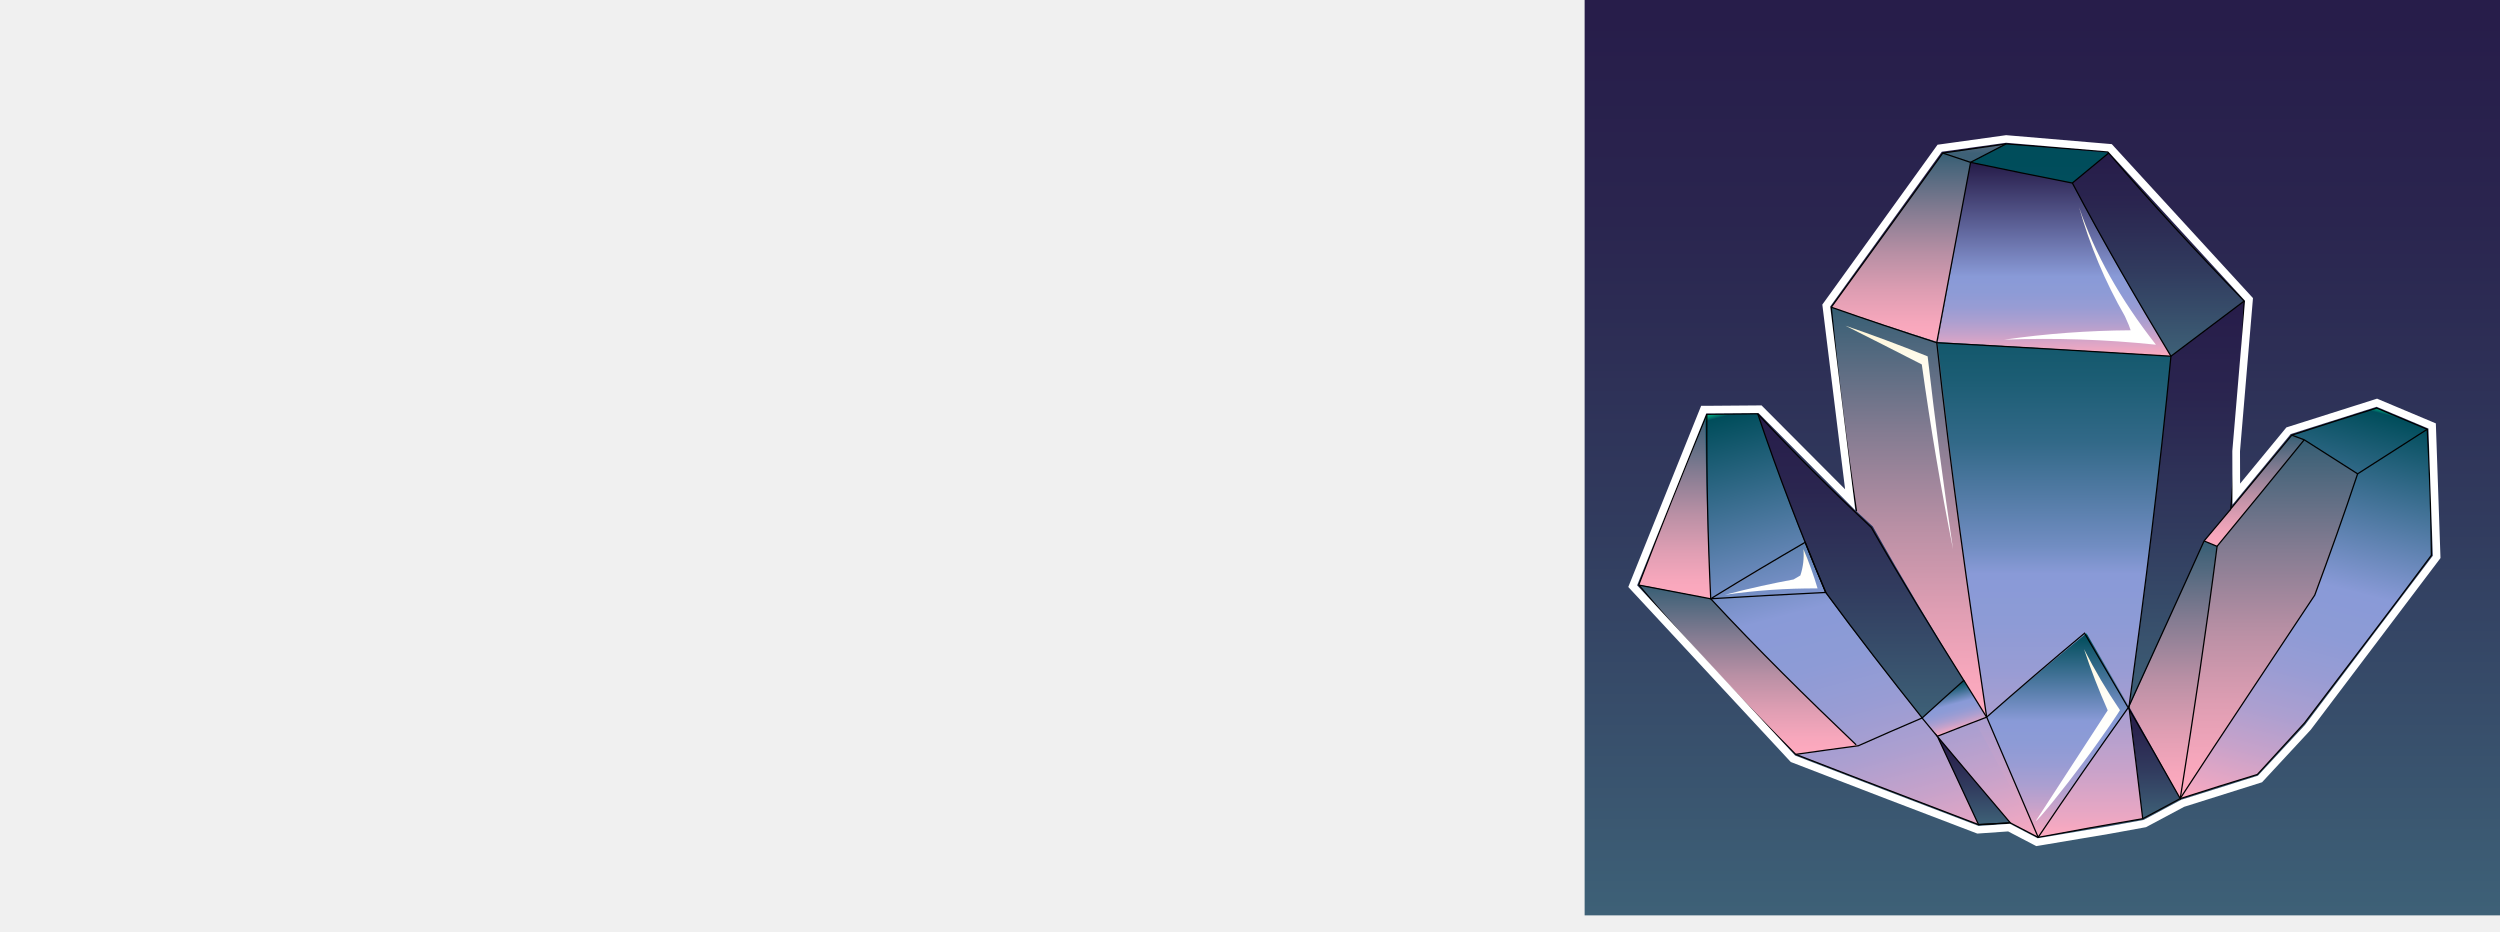
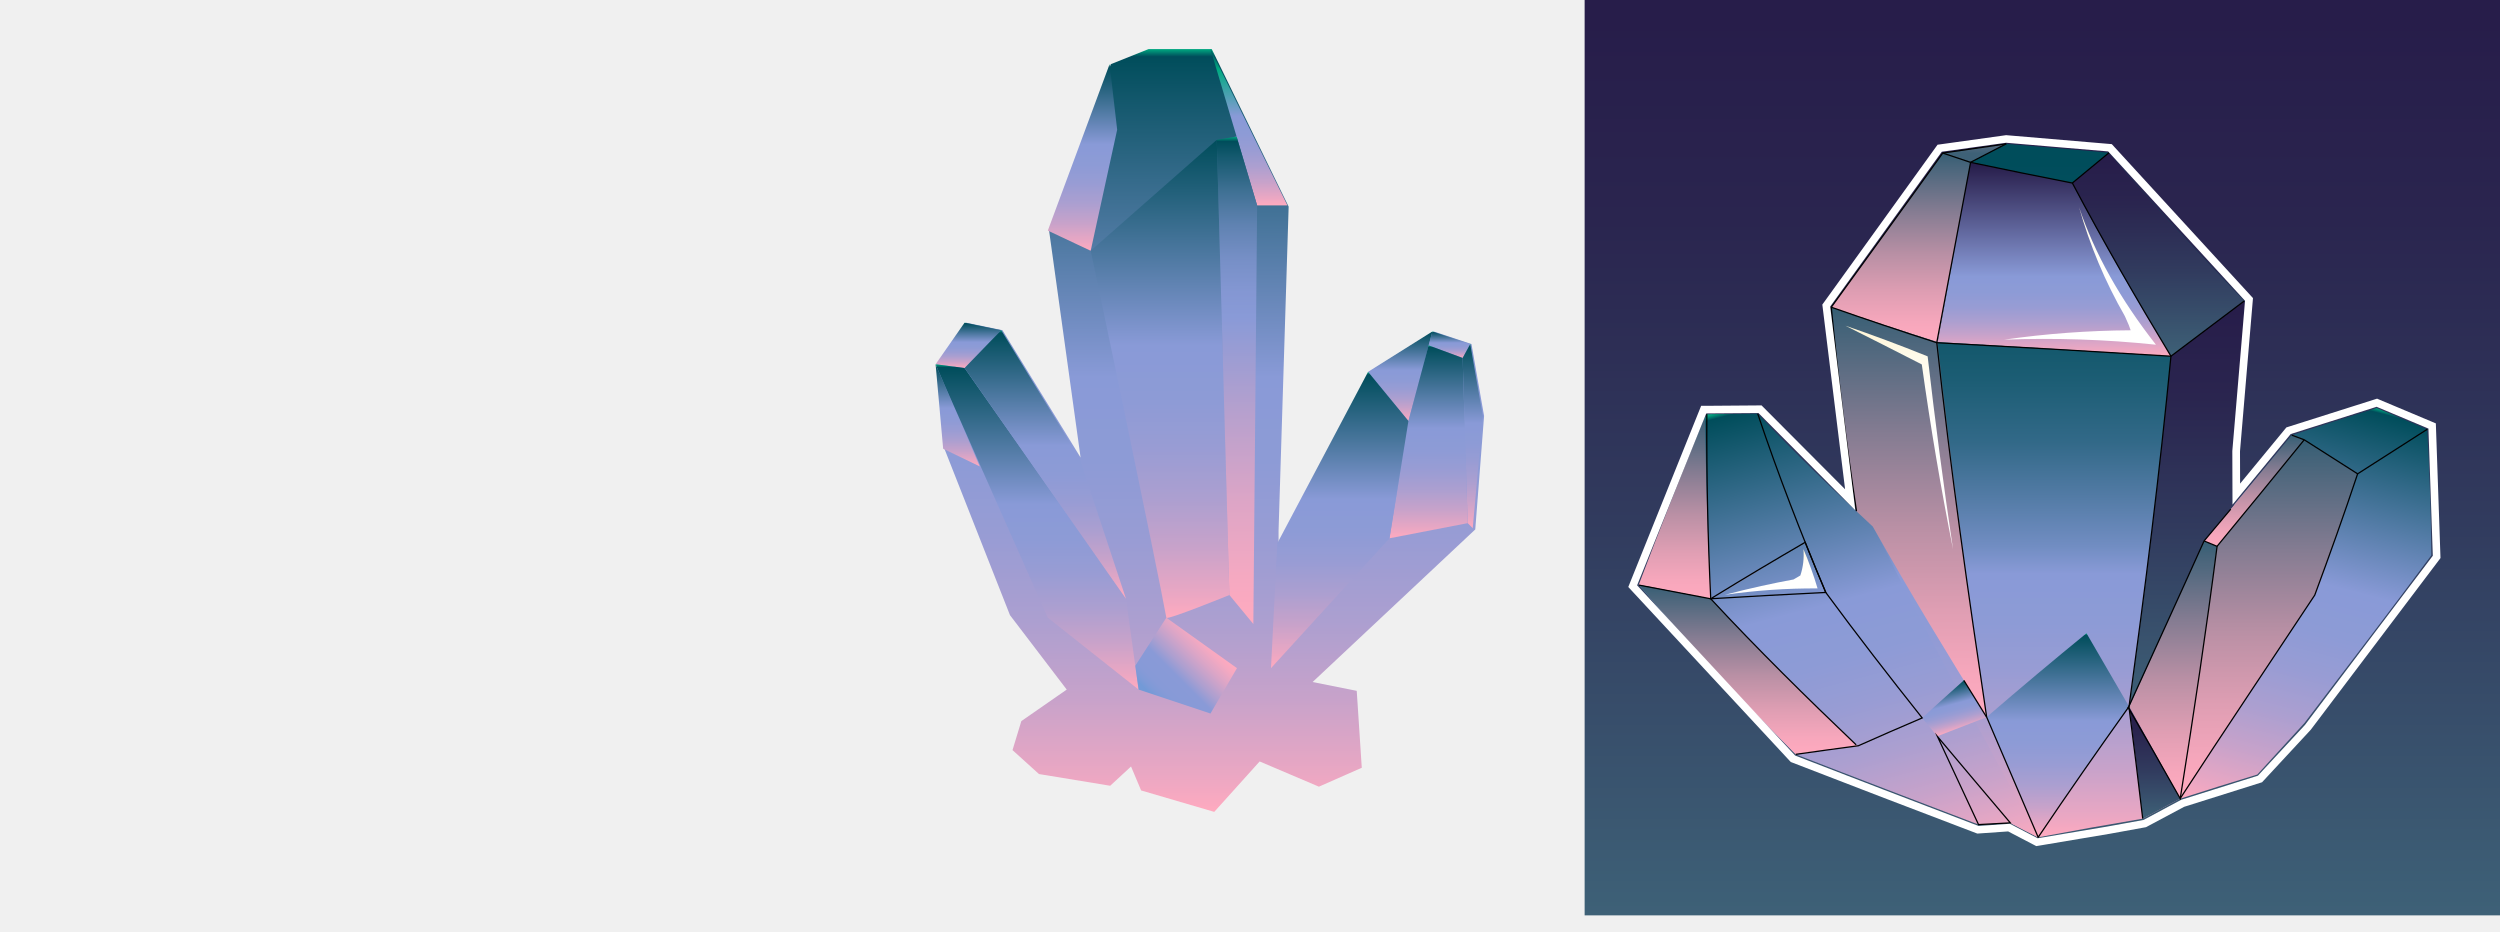
<svg xmlns="http://www.w3.org/2000/svg" xmlns:xlink="http://www.w3.org/1999/xlink" viewBox="0 0 1982.7 738.89">
  <defs>
    <style>
      .cls-1 {
        fill: url("#linear-gradient");
      }
      .cls-2 {
        fill: url("#linear-gradient-2");
      }
      .cls-3 {
        fill: url("#linear-gradient-3");
      }
      .cls-4 {
        fill: url("#linear-gradient-4");
      }
      .cls-5 {
        fill: url("#linear-gradient-5");
      }
      .cls-6 {
        fill: url("#linear-gradient-6");
      }
      .cls-7 {
        fill: url("#linear-gradient-7");
      }
      .cls-8 {
        fill: url("#linear-gradient-8");
      }
      .cls-9 {
        fill: url("#linear-gradient-9");
      }
      .cls-10 {
        fill: url("#linear-gradient-10");
      }
      .cls-11 {
        fill: url("#linear-gradient-11");
      }
      .cls-12 {
        fill: url("#linear-gradient-12");
      }
      .cls-13 {
        fill: url("#linear-gradient-13");
      }
      .cls-14 {
        fill: url("#linear-gradient-14");
      }
      .cls-15 {
        fill: url("#linear-gradient-15");
      }
      .cls-16 {
        fill: url("#linear-gradient-16");
      }
      .cls-17 {
        fill: url("#linear-gradient-17");
      }
      .cls-18 {
        fill: url("#linear-gradient-18");
      }
      .cls-19 {
        fill: url("#linear-gradient-19");
      }
      .cls-20 {
        fill: url("#linear-gradient-20");
      }
      .cls-21 {
        fill: url("#linear-gradient-21");
      }
      .cls-22 {
        fill: url("#linear-gradient-22");
      }
      .cls-23 {
        fill: url("#linear-gradient-23");
      }
      .cls-24 {
        fill: url("#linear-gradient-24");
      }
      .cls-25 {
        fill: url("#linear-gradient-25");
      }
      .cls-26 {
        fill: url("#linear-gradient-26");
      }
      .cls-27 {
        fill: url("#linear-gradient-27");
      }
      .cls-28 {
        fill: url("#linear-gradient-28");
      }
      .cls-29 {
        fill: url("#linear-gradient-29");
      }
      .cls-30 {
        fill: url("#linear-gradient-30");
      }
      .cls-31 {
        fill: url("#linear-gradient-31");
      }
      .cls-32 {
        fill: url("#linear-gradient-32");
      }
      .cls-33 {
        fill: url("#linear-gradient-33");
      }
      .cls-34 {
        fill: url("#linear-gradient-34");
      }
      .cls-35 {
        fill: url("#linear-gradient-35");
      }
      .cls-36 {
        fill: url("#linear-gradient-36");
      }
      .cls-37 {
        fill: url("#linear-gradient-37");
      }
      .cls-38 {
        fill: url("#linear-gradient-38");
      }
      .cls-39 {
        fill: url("#linear-gradient-39");
      }
      .cls-40 {
        fill: url("#linear-gradient-40");
      }
      .cls-41 {
        fill: url("#linear-gradient-41");
      }
      .cls-42 {
        fill: url("#linear-gradient-42");
      }
      .cls-43 {
        fill: url("#linear-gradient-43");
      }
      .cls-44 {
        fill: none;
        stroke: #000;
        stroke-miterlimit: 10;
      }
      .cls-45 {
        fill: url("#linear-gradient-44");
      }
      .cls-46 {
        fill: url("#linear-gradient-45");
      }
      .cls-47 {
        fill: url("#linear-gradient-46");
      }
      .cls-48 {
        fill: url("#linear-gradient-47");
      }
      .cls-49 {
        fill: #fff;
      }
    </style>
    <linearGradient id="linear-gradient" x1="309" y1="659" x2="309" y2="54" gradientUnits="userSpaceOnUse">
      <stop offset="0" stop-color="#ffaabf" />
      <stop offset="0.05" stop-color="#eaa7c3" />
      <stop offset="0.15" stop-color="#c7a2ca" />
      <stop offset="0.25" stop-color="#ac9fd0" />
      <stop offset="0.36" stop-color="#989cd4" />
      <stop offset="0.46" stop-color="#8d9bd6" />
      <stop offset="0.57" stop-color="#899ad7" />
      <stop offset="0.99" stop-color="#004d5b" />
      <stop offset="1" stop-color="#00aa81" />
    </linearGradient>
    <linearGradient id="linear-gradient-2" x1="915" y1="198.89" x2="915" y2="102.89" gradientUnits="userSpaceOnUse">
      <stop offset="0" stop-color="#ffaabf" />
      <stop offset="0.27" stop-color="#d9a5c7" />
      <stop offset="0.8" stop-color="#899ad7" />
      <stop offset="0.83" stop-color="#899ad7" />
      <stop offset="1" stop-color="#899ad7" />
      <stop offset="1" stop-color="#768fc6" />
      <stop offset="1" stop-color="#577ea9" />
      <stop offset="1" stop-color="#3b6e91" />
      <stop offset="1" stop-color="#25627d" />
      <stop offset="1" stop-color="#14596e" />
      <stop offset="1" stop-color="#095263" />
      <stop offset="1" stop-color="#024e5d" />
      <stop offset="1" stop-color="#004d5b" />
    </linearGradient>
    <linearGradient id="linear-gradient-3" x1="959.5" y1="471.89" x2="959.5" y2="529.89" xlink:href="#linear-gradient" />
    <linearGradient id="linear-gradient-4" x1="855" y1="577.89" x2="855" y2="546.89" xlink:href="#linear-gradient" />
    <linearGradient id="linear-gradient-5" x1="828" y1="595.89" x2="828" y2="571.89" xlink:href="#linear-gradient" />
    <linearGradient id="linear-gradient-6" x1="807" y1="594.89" x2="807" y2="571.89" gradientUnits="userSpaceOnUse">
      <stop offset="0" stop-color="#ffaabf" />
      <stop offset="0.11" stop-color="#f6a9c1" />
      <stop offset="0.3" stop-color="#dca5c6" />
      <stop offset="0.55" stop-color="#b3a0ce" />
      <stop offset="0.76" stop-color="#899ad7" />
      <stop offset="0.99" stop-color="#004d5b" />
      <stop offset="1" stop-color="#00aa81" />
    </linearGradient>
    <linearGradient id="linear-gradient-7" x1="925.5" y1="110.89" x2="925.5" y2="38.89" xlink:href="#linear-gradient" />
    <linearGradient id="linear-gradient-8" x1="858.5" y1="198.89" x2="858.5" y2="50.89" xlink:href="#linear-gradient" />
    <linearGradient id="linear-gradient-9" x1="268.91" y1="505.17" x2="268.91" y2="126" gradientUnits="userSpaceOnUse">
      <stop offset="0" stop-color="#ffaabf" />
      <stop offset="0.05" stop-color="#eaa7c3" />
      <stop offset="0.15" stop-color="#c7a2ca" />
      <stop offset="0.25" stop-color="#ac9fd0" />
      <stop offset="0.36" stop-color="#989cd4" />
      <stop offset="0.46" stop-color="#8d9bd6" />
      <stop offset="0.57" stop-color="#899ad7" />
      <stop offset="1" stop-color="#004d5b" />
      <stop offset="1" stop-color="#00aa81" />
      <stop offset="1" stop-color="#0fa88b" />
    </linearGradient>
    <linearGradient id="linear-gradient-10" x1="990.5" y1="162.89" x2="990.5" y2="38.89" gradientUnits="userSpaceOnUse">
      <stop offset="0" stop-color="#ffaabf" />
      <stop offset="0.05" stop-color="#eaa7c3" />
      <stop offset="0.15" stop-color="#c7a2ca" />
      <stop offset="0.25" stop-color="#ac9fd0" />
      <stop offset="0.36" stop-color="#989cd4" />
      <stop offset="0.46" stop-color="#8d9bd6" />
      <stop offset="0.57" stop-color="#899ad7" />
      <stop offset="0.87" stop-color="#00aa81" />
      <stop offset="0.99" stop-color="#004d5b" />
    </linearGradient>
    <linearGradient id="linear-gradient-11" x1="981" y1="494.89" x2="981" y2="108.32" gradientUnits="userSpaceOnUse">
      <stop offset="0" stop-color="#ffaabf" />
      <stop offset="0.09" stop-color="#f6a9c1" />
      <stop offset="0.25" stop-color="#dda5c6" />
      <stop offset="0.44" stop-color="#b5a0ce" />
      <stop offset="0.63" stop-color="#899ad7" />
      <stop offset="0.68" stop-color="#8497d3" />
      <stop offset="0.75" stop-color="#768fc6" />
      <stop offset="0.82" stop-color="#5f82b1" />
      <stop offset="0.89" stop-color="#3e7093" />
      <stop offset="0.96" stop-color="#14596e" />
      <stop offset="0.99" stop-color="#004d5b" />
      <stop offset="1" stop-color="#00aa81" />
      <stop offset="1" stop-color="#14aa86" />
      <stop offset="1" stop-color="#13aa86" />
      <stop offset="1" stop-color="#4a81a0" />
      <stop offset="1" stop-color="#517ba4" />
      <stop offset="1" stop-color="#6687b7" />
      <stop offset="1" stop-color="#7a91c9" />
      <stop offset="1" stop-color="#8598d4" />
      <stop offset="1" stop-color="#899ad7" />
    </linearGradient>
    <linearGradient id="linear-gradient-12" x1="759.5" y1="369.89" x2="759.5" y2="288.89" gradientUnits="userSpaceOnUse">
      <stop offset="0" stop-color="#ffaabf" />
      <stop offset="0.05" stop-color="#eaa7c3" />
      <stop offset="0.15" stop-color="#c7a2ca" />
      <stop offset="0.25" stop-color="#ac9fd0" />
      <stop offset="0.36" stop-color="#989cd4" />
      <stop offset="0.46" stop-color="#8d9bd6" />
      <stop offset="0.57" stop-color="#899ad7" />
      <stop offset="0.99" stop-color="#004d5b" />
      <stop offset="1" stop-color="#00aa81" />
      <stop offset="1" stop-color="#0fa88b" />
    </linearGradient>
    <linearGradient id="linear-gradient-13" x1="768" y1="291.89" x2="768" y2="255.89" xlink:href="#linear-gradient-12" />
    <linearGradient id="linear-gradient-14" x1="822.5" y1="546.89" x2="822.5" y2="288.89" xlink:href="#linear-gradient-12" />
    <linearGradient id="linear-gradient-15" x1="829" y1="474.89" x2="829" y2="261.89" xlink:href="#linear-gradient-12" />
    <linearGradient id="linear-gradient-16" x1="1110.5" y1="333.89" x2="1110.5" y2="262.89" xlink:href="#linear-gradient-12" />
    <linearGradient id="linear-gradient-17" x1="1149.5" y1="283.89" x2="1149.5" y2="262.89" xlink:href="#linear-gradient-12" />
    <linearGradient id="linear-gradient-18" x1="1168" y1="418.89" x2="1168" y2="272.89" xlink:href="#linear-gradient-12" />
    <linearGradient id="linear-gradient-19" x1="1133" y1="426.89" x2="1133" y2="273.89" xlink:href="#linear-gradient-12" />
    <linearGradient id="linear-gradient-20" x1="1062.5" y1="529.89" x2="1062.5" y2="294.89" xlink:href="#linear-gradient-12" />
    <linearGradient id="linear-gradient-21" x1="960.75" y1="509.64" x2="913.25" y2="557.14" gradientUnits="userSpaceOnUse">
      <stop offset="0" stop-color="#ffaabf" />
      <stop offset="0.09" stop-color="#f5a9c1" />
      <stop offset="0.24" stop-color="#d9a5c7" />
      <stop offset="0.44" stop-color="#ab9fd0" />
      <stop offset="0.57" stop-color="#899ad7" />
      <stop offset="0.79" stop-color="#879ad7" />
      <stop offset="0.87" stop-color="#809ad7" />
      <stop offset="0.93" stop-color="#759ad7" />
      <stop offset="0.93" stop-color="#739ad7" />
    </linearGradient>
    <linearGradient id="linear-gradient-22" x1="1619.72" y1="725.96" x2="1619.72" gradientUnits="userSpaceOnUse">
      <stop offset="0" stop-color="#3e6177" />
      <stop offset="0.02" stop-color="#3d5f76" />
      <stop offset="0.43" stop-color="#313b5e" />
      <stop offset="0.76" stop-color="#2a254f" />
      <stop offset="0.98" stop-color="#271d4a" />
    </linearGradient>
    <linearGradient id="linear-gradient-23" x1="965.09" y1="679.19" x2="965.09" y2="129.21" gradientUnits="userSpaceOnUse">
      <stop offset="0" stop-color="#ffaabf" />
      <stop offset="0.03" stop-color="#eaa7c3" />
      <stop offset="0.1" stop-color="#c7a2ca" />
      <stop offset="0.17" stop-color="#ac9fd0" />
      <stop offset="0.24" stop-color="#989cd4" />
      <stop offset="0.31" stop-color="#8d9bd6" />
      <stop offset="0.38" stop-color="#899ad7" />
      <stop offset="0.42" stop-color="#718dc2" />
      <stop offset="0.5" stop-color="#4f79a2" />
      <stop offset="0.57" stop-color="#326988" />
      <stop offset="0.66" stop-color="#1c5d74" />
      <stop offset="0.75" stop-color="#0c5466" />
      <stop offset="0.85" stop-color="#034f5e" />
      <stop offset="0.99" stop-color="#004d5b" />
    </linearGradient>
    <linearGradient id="linear-gradient-24" x1="796.97" y1="675.95" x2="796.97" y2="284.2" gradientTransform="matrix(1.09, -0.29, 0.26, 0.97, -202.02, 290.31)" xlink:href="#linear-gradient-12" />
    <linearGradient id="linear-gradient-25" x1="1186.53" y1="662.06" x2="1186.53" y2="323.13" gradientTransform="translate(137.29 -279.07) rotate(14.52)" xlink:href="#linear-gradient-12" />
    <linearGradient id="linear-gradient-26" x1="901.76" y1="594.68" x2="892.12" y2="558.49" xlink:href="#linear-gradient-12" />
    <linearGradient id="linear-gradient-27" x1="677.39" y1="490.12" x2="677.39" y2="344.83" gradientUnits="userSpaceOnUse">
      <stop offset="0" stop-color="#ffaabf" />
      <stop offset="0.1" stop-color="#f7a7bc" />
      <stop offset="0.26" stop-color="#df9eb3" />
      <stop offset="0.46" stop-color="#ba90a5" />
      <stop offset="0.69" stop-color="#857c92" />
      <stop offset="0.95" stop-color="#436379" />
      <stop offset="1" stop-color="#355e74" />
    </linearGradient>
    <linearGradient id="linear-gradient-28" x1="862.94" y1="583.87" x2="862.94" y2="258.76" xlink:href="#linear-gradient-27" />
    <linearGradient id="linear-gradient-29" x1="735.42" y1="613.38" x2="735.42" y2="478.79" xlink:href="#linear-gradient-27" />
    <linearGradient id="linear-gradient-30" x1="914.92" y1="143.86" x2="914.92" y2="129.21" gradientUnits="userSpaceOnUse">
      <stop offset="0.11" stop-color="#3e6177" />
      <stop offset="0.5" stop-color="#3e6177" />
      <stop offset="0.53" stop-color="#406278" />
      <stop offset="0.77" stop-color="#4d667c" />
      <stop offset="1" stop-color="#51687e" />
      <stop offset="1" stop-color="#375f75" />
      <stop offset="1" stop-color="#355e74" />
    </linearGradient>
    <linearGradient id="linear-gradient-31" x1="856.58" y1="286.4" x2="856.58" y2="136.5" xlink:href="#linear-gradient-27" />
    <linearGradient id="linear-gradient-32" x1="1072.47" y1="648.46" x2="1072.47" y2="444.13" xlink:href="#linear-gradient-27" />
    <linearGradient id="linear-gradient-33" x1="1136.68" y1="448.41" x2="1136.68" y2="360.22" xlink:href="#linear-gradient-27" />
    <linearGradient id="linear-gradient-34" x1="1148.21" y1="648.46" x2="1148.21" y2="363.93" xlink:href="#linear-gradient-27" />
    <linearGradient id="linear-gradient-35" x1="1083.24" y1="575.71" x2="1083.24" y2="253.78" xlink:href="#linear-gradient-22" />
    <linearGradient id="linear-gradient-36" x1="824.75" y1="584.5" x2="824.75" y2="343.2" xlink:href="#linear-gradient-22" />
    <linearGradient id="linear-gradient-37" x1="914.37" y1="669.08" x2="914.37" y2="599.01" xlink:href="#linear-gradient-22" />
    <linearGradient id="linear-gradient-38" x1="1057.86" y1="664.38" x2="1057.86" y2="575.71" xlink:href="#linear-gradient-22" />
    <linearGradient id="linear-gradient-39" x1="1060.58" y1="297.86" x2="1060.58" y2="136.18" gradientUnits="userSpaceOnUse">
      <stop offset="0" stop-color="#3e6177" />
      <stop offset="0.02" stop-color="#3d5f76" />
      <stop offset="0.42" stop-color="#313b5e" />
      <stop offset="0.75" stop-color="#2a254f" />
      <stop offset="0.96" stop-color="#271d4a" />
    </linearGradient>
    <linearGradient id="linear-gradient-40" x1="978.21" y1="297.61" x2="978.21" y2="143.86" gradientUnits="userSpaceOnUse">
      <stop offset="0" stop-color="#ffaabf" />
      <stop offset="0.04" stop-color="#eaa7c3" />
      <stop offset="0.11" stop-color="#c7a2ca" />
      <stop offset="0.18" stop-color="#ac9fd0" />
      <stop offset="0.25" stop-color="#989cd4" />
      <stop offset="0.33" stop-color="#8d9bd6" />
      <stop offset="0.41" stop-color="#899ad7" />
      <stop offset="0.99" stop-color="#271d4a" />
    </linearGradient>
    <linearGradient id="linear-gradient-41" x1="981.1" y1="679.19" x2="981.1" y2="517.33" xlink:href="#linear-gradient-12" />
    <linearGradient id="linear-gradient-42" x1="743.46" y1="490.12" x2="743.46" y2="445.15" xlink:href="#linear-gradient-27" />
    <linearGradient id="linear-gradient-43" x1="1022.48" y1="124.7" x2="1022.48" y2="124.7" xlink:href="#linear-gradient-30" />
    <linearGradient id="linear-gradient-44" x1="855.26" y1="450.85" x2="855.26" y2="273.43" gradientUnits="userSpaceOnUse">
      <stop offset="0" stop-color="#fff" />
      <stop offset="0.53" stop-color="#fffffd" />
      <stop offset="0.72" stop-color="#fffdf6" />
      <stop offset="0.86" stop-color="#fffbeb" />
      <stop offset="0.97" stop-color="#fff7da" />
      <stop offset="1" stop-color="#fff6d4" />
    </linearGradient>
    <linearGradient id="linear-gradient-45" x1="753.68" y1="486.87" x2="753.68" y2="450.55" xlink:href="#linear-gradient-44" />
    <linearGradient id="linear-gradient-46" x1="998.64" y1="288.49" x2="998.64" y2="179.38" xlink:href="#linear-gradient-44" />
    <linearGradient id="linear-gradient-47" x1="996.9" y1="666.33" x2="996.9" y2="529.92" xlink:href="#linear-gradient-44" />
  </defs>
+   <g id="Layer_4" data-name="Layer 4">
+     <path class="cls-1" d="M98,371c0-4-6-67-6-67l23-33,29,6,62,101L181,198,230,66l30-12h50l61,125-8,257v10l72-136,51-32,30,10,10,57-7,90L390,556l35,7,4,61-34,15-47-20-36,40-58-17-8-19-16.52,15.28L173,629l-21-19,7-23,36-25-45-59Z" transform="translate(651 -15.11)" />
+     <polygon class="cls-8" points="880 50.89 886 102.89 865 198.89 831 182.89 880 50.89" />
+     <path class="cls-9" d="M314,126l10,361s-49.61,20.2-50,18c-5.81-33.15-63.88-310.27-60-291Z" transform="translate(651 -15.11)" />
+     <polygon class="cls-10" points="960 38.89 997 162.89 1021 162.89 960 38.89" />
+     <polygon class="cls-11" points="965 110.89 980.72 108.32 997 162.89 994 494.89 975 471.89 965 110.89" />
+     <polygon class="cls-12" points="742 288.89 777 369.89 748 355.89 742 288.89" />
+     <polygon class="cls-13" points="765 255.89 794 261.89 765 291.89 742 288.89 765 255.89" />
+     <polygon class="cls-14" points="765 291.89 742 288.89 748.59 304.14 831 489.89 903 546.89 893 474.89 765 291.89" />
+     <polygon class="cls-15" points="794 261.89 856 362.89 893 474.89 765 291.89 794 261.89" />
+     <polygon class="cls-16" points="1085 294.89 1117 333.89 1133.06 273.89 1136 262.89 1085 294.89" />
+     <polygon class="cls-17" points="1166 272.89 1136 262.89 1133 273.89 1160 283.89 1166 272.89" />
+     <polygon class="cls-18" points="1176 329.89 1166 272.89 1160 283.89 1164 414.89 1168 418.89 1176 329.89" />
+     <polygon class="cls-19" points="1133 273.89 1117 333.89 1102 426.89 1164 414.89 1160 283.89 1133 273.89" />
+     <polygon class="cls-20" points="1085 294.89 1013 430.89 1008 529.89 1102 426.89 1117 333.89 1085 294.89" />
+     <polygon class="cls-21" points="925 489.89 900.37 527.98 903 546.89 960 565.89 981 529.89 925 489.89" />
+   </g>
  <g id="Layer_2" data-name="Layer 2">
    <rect class="cls-22" x="1256.74" width="725.96" height="725.96" />
    <path class="cls-23" d="M823.41,434.29C814.6,376.57,807,318.12,801.35,258.76,831.8,216.7,861.5,176,889.76,136.5q25.2-3.73,50.32-7.29,40.61,3.54,81.65,7c34,40.31,70.12,79.36,107.1,117.6C1118.78,383,1099.92,514.64,1078,648.46q-14.87,7.88-29.69,15.92-41.49,7-83,14.81-43.86-22.7-88.54-45.72-13.62-24.21-27.19-48.74C840.25,535.08,831.35,485,823.41,434.29Z" transform="translate(651 -15.11)" />
    <path class="cls-24" d="M835,433.15c-31.78-29.07-62.7-58.94-91.94-89.94q-20.26.2-40.38.45c-18.29,44.55-36.34,89.74-53.74,135.52,39.2,46.72,81.41,91.16,124.25,134.21,48.45,18.86,97,37.32,145,55.69q12.62-.71,25.22-1.36l22,11.48C922.15,599.59,876.58,518.15,835,433.15Z" transform="translate(651 -15.11)" />
    <path class="cls-25" d="M1078,648.46q-20.12-35.92-41.1-72.29c20.36-44.74,40.59-88.76,60-132,23.8-28.57,47.12-56.52,69.59-83.91q34-11.06,67.35-21.51,20,8.45,40.11,16.86,2.82,49.83,3.27,99.91c-32,43.15-66,87.43-100.62,133q-18.64,20.22-37.39,40.86-30.63,9.3-61.22,19.15Z" transform="translate(651 -15.11)" />
    <path class="cls-26" d="M873.4,584.5q16.51-15.08,33.07-29.82,9,14.66,18.06,29.2Q905,591.32,885.42,599q-6-7.24-12-14.53" transform="translate(651 -15.11)" />
    <path class="cls-27" d="M701.43,344.83q.4,73.35,4.72,145.29-28.94-5.53-57.51-11.16C665.73,433.66,683.46,388.94,701.43,344.83Z" transform="translate(651 -15.11)" />
    <path class="cls-28" d="M801.35,258.76q41.36,14.19,84.34,27.64c10.67,100.72,24.52,199.69,38.84,297.47-30.58-49.23-61.24-99.45-90.26-151.16q-6.5-6.08-13-12.21C813.4,367.26,806.57,313.4,801.35,258.76Z" transform="translate(651 -15.11)" />
    <path class="cls-29" d="M706.15,490.12c37.33,40.32,76.55,79,116,116.73q-24.5,3.14-49,6.53c-42.91-43.17-85.2-87.74-124.45-134.59Q677.22,484.52,706.15,490.12Z" transform="translate(651 -15.11)" />
    <path class="cls-30" d="M940.08,129.21q-14,7.24-28.27,14.66-11.09-3.65-22-7.37Q915,132.76,940.08,129.21Z" transform="translate(651 -15.11)" />
    <path class="cls-31" d="M889.76,136.5q11,3.71,22,7.37Q899,214.66,885.69,286.4q-42.89-13.49-84.34-27.64C831.8,216.7,861.5,176,889.76,136.5Z" transform="translate(651 -15.11)" />
    <path class="cls-32" d="M1097,444.13l10.32,4.28c-8.5,66.12-18.48,132.83-29.23,200.05q-19.77-36.15-40.39-72.75C1057.79,531.13,1077.77,487.27,1097,444.13Z" transform="translate(651 -15.11)" />
    <path class="cls-33" d="M1166.55,360.22l9.86,3.71c-22.29,27.58-45.47,55.72-69.13,84.48L1097,444.13C1120.76,415.56,1144.09,387.61,1166.55,360.22Z" transform="translate(651 -15.11)" />
    <path class="cls-34" d="M1078,648.46c36.4-56.14,73-110.66,107.86-163.64,11.45-31.74,22.35-63.18,32.46-94.33q-21-13.23-42-26.56c-22.29,27.58-45.47,55.72-69.13,84.48C1098.78,514.53,1088.8,581.23,1078,648.46Z" transform="translate(651 -15.11)" />
    <path class="cls-35" d="M1037.66,575.71c20.12-44.58,40.11-88.44,59.3-131.58l23.89-28.69q5.73-81.27,8-161.66-28.39,21.48-58.09,43.83C1062,389.29,1050.38,482,1037.66,575.71Z" transform="translate(651 -15.11)" />
-     <path class="cls-36" d="M834.26,432.71C802.73,403.77,772,374,743,343.2c16.11,48.48,34.28,95.7,53.55,142,25,33.84,50.88,66.88,76.82,99.33q16.51-15.08,33.07-29.82C881.94,514.81,857.57,474.24,834.26,432.71Z" transform="translate(651 -15.11)" />
-     <path class="cls-37" d="M943.34,667.71c-19.16-22.66-38.55-45.54-57.94-68.71q16.36,35.31,32.73,70.07Q930.74,668.36,943.34,667.71Z" transform="translate(651 -15.11)" />
    <path class="cls-38" d="M1048.36,664.38q-5-44.25-10.7-88.67,20.54,36.61,40.39,72.75Q1063.18,656.33,1048.36,664.38Z" transform="translate(651 -15.11)" />
    <path class="cls-39" d="M1021.73,136.18q-14.47,12-29.39,24.28c24.66,46.81,51.05,92.5,78.06,137.4q29.82-22.49,58.42-44.08C1091.85,215.54,1055.76,176.49,1021.73,136.18Z" transform="translate(651 -15.11)" />
    <path class="cls-40" d="M911.81,143.86q39.77,8.49,80.53,16.59c24.76,46.73,51.27,92.34,78.39,137.15-62-4-123.9-7.69-185-11.21Q898.88,214.67,911.81,143.86Z" transform="translate(651 -15.11)" />
    <path class="cls-41" d="M965.38,679.19c-13.44-31.5-27.15-63.25-40.85-95.32q39.55-34.15,79.22-66.54,17,29.38,33.92,58.38-23.64,33-47.21,66.91Q977.86,660.78,965.38,679.19Z" transform="translate(651 -15.11)" />
    <path class="cls-42" d="M706.15,490.12q37.36-23.15,74.63-45" transform="translate(651 -15.11)" />
    <path class="cls-43" d="M1022.48,124.7" transform="translate(651 -15.11)" />
    <g id="Layer_6" data-name="Layer 6">
      <path class="cls-44" d="M968.72,693.25" transform="translate(651 -15.11)" />
-       <path class="cls-44" d="M940.08,129.21q40,3.14,80.45,6.2c34.38,40.61,70.89,79.93,108.3,118.43-2.22,54.59-5.86,109.53-10.63,164.8q24.67-29.64,48.35-58.42,34-11.06,67.35-21.51,20,8.45,40.11,16.86,2.82,49.83,3.27,99.91c-32,43.15-66,87.43-100.62,133q-18.64,20.22-37.39,40.86-30.63,9.3-61.22,19.15-14.87,7.88-29.69,15.92h0q-41.49,7-83,14.81l-22-11.48q-12.6.65-25.22,1.36-45.45-17.41-91.43-35-26.76-10.28-53.55-20.69C730.22,570.27,687.91,525.76,648.63,479c17.5-45.71,35.64-90.82,54-135.3q20.11-.25,40.38-.45c28.64,31.07,58.94,61,90.09,90.19,23.69,41.31,48.44,81.65,73.35,121.28q-16.56,14.75-33.07,29.82,6,7.28,12,14.53,19.54-7.71,39.11-15.15,38.8-34.17,77.73-66.62,17.19,29.4,34.22,58.42" transform="translate(651 -15.11)" />
      <path class="cls-44" d="M940.08,129.21q-25.11,3.56-50.32,7.29c-28.26,39.48-58,80.21-88.42,122.26,5.22,54.64,12,108.5,20,161.74" transform="translate(651 -15.11)" />
      <path class="cls-44" d="M702.65,343.65q-.39,73.84,3.1,146.35-28.6-5.37-56.85-10.84" transform="translate(651 -15.11)" />
      <path class="cls-44" d="M743,343.2C759.26,391.64,777.56,438.81,797,485c24.92,33.89,50.62,67,76.44,99.49q-25.34,10.8-50.63,22.07-24.81,3.28-49.62,6.81" transform="translate(651 -15.11)" />
      <path class="cls-44" d="M821.07,605.82C781.85,568.41,742.86,530,705.75,490l1.58-1q36.71-22.54,73.32-43.81,8,20,16.31,39.79-45.29,2.21-90.3,4.93" transform="translate(651 -15.11)" />
      <path class="cls-44" d="M885.57,599.26q16.28,35.18,32.56,69.82,12.62-.71,25.22-1.36C924.24,645.13,904.9,622.34,885.57,599.26Z" transform="translate(651 -15.11)" />
      <path class="cls-44" d="M1110.24,692.75" transform="translate(651 -15.11)" />
      <path class="cls-44" d="M1128.83,253.84q-28.39,21.46-58.1,43.77c-62.19-3.85-124.37-7.37-185.76-10.71q-42.53-13.73-83.62-28.14" transform="translate(651 -15.11)" />
      <path class="cls-44" d="M889.76,136.5q11,3.71,22,7.37,39.88,8.4,80.75,16.41,14.79-12.18,29.17-24.1" transform="translate(651 -15.11)" />
      <path class="cls-44" d="M992.56,160.27c24.69,46.79,51.12,92.46,78.17,137.33-8.82,91.72-20.5,184.52-33.29,278.25q5.72,44.32,10.9,88.46" transform="translate(651 -15.11)" />
      <path class="cls-44" d="M906.47,554.67q9,14.66,18.06,29.2" transform="translate(651 -15.11)" />
      <path class="cls-44" d="M1166.55,360.22l9.89,3.68q21.15,13.58,42.34,27,28.09-18,55.23-35.36" transform="translate(651 -15.11)" />
      <path class="cls-44" d="M1118.15,418.92,1097,444.13c-19.42,43.29-39.65,87.3-60,132-24,33.65-48,68-71.57,103-13.44-31.5-27.15-63.25-40.85-95.32-14.57-97.6-28.67-196.4-39.56-297q13.57-72,26.84-143,14.23-7.41,28.27-14.66" transform="translate(651 -15.11)" />
      <path class="cls-44" d="M1097,444.13l10.32,4.28c-8.5,66.12-18.48,132.83-29.23,200.05q-20.35-36.17-41.57-72.79" transform="translate(651 -15.11)" />
      <path class="cls-44" d="M1176.43,363.9c-22.3,27.59-45.49,55.75-69.16,84.51" transform="translate(651 -15.11)" />
      <path class="cls-44" d="M1218.78,390.93c-10.58,31.74-22,63.79-34,96.16-34.54,52.26-70.75,106-106.77,161.37" transform="translate(651 -15.11)" />
    </g>
    <path class="cls-45" d="M812.58,273.43c20.82,7.1,42.56,15.14,65.2,24.31q8.83,77,20.16,153.12-14.48-72.61-24.8-146.72C851.77,293.16,831.6,283,812.58,273.43Z" transform="translate(651 -15.11)" />
    <path class="cls-46" d="M779.24,450.55a288.76,288.76,0,0,1,11.23,31.21,498.32,498.32,0,0,0-73.57,5.11c20.36-5.35,38.57-9.28,54.5-12.19q2.86-1.61,5.42-3.17A51.3,51.3,0,0,0,779.24,450.55Z" transform="translate(651 -15.11)" />
    <path class="cls-47" d="M938.46,284.49a849.77,849.77,0,0,1,120.37,4c-28.24-36-48.52-72.07-61-109.11a380,380,0,0,0,36.33,86.4q1.54,3.57,3.14,7.13.74,2.07,1.49,4.14A743.91,743.91,0,0,0,938.46,284.49Z" transform="translate(651 -15.11)" />
-     <path class="cls-48" d="M963.47,666.33c1.9-.46,22.15-25.44,38.09-47,16.55-22.12,28.8-40.86,28.76-41a446.4,446.4,0,0,1-28.53-48.4q8.17,24.62,18.79,48.52" transform="translate(651 -15.11)" />
    <path class="cls-49" d="M940,128.33l80.93,6.87,108.57,118.46-10.09,119.1.14,42.58,46.15-56,68.15-21.61L1274.94,355l3.48,100.85L1177,590.08l-37.3,40.21-60.85,19.12-29.87,16-28.6,5.2-55.41,9.31-22-11.5-24.81,1.74L843.42,641.6l-70.74-27.28-125.33-135L702.19,343l41.41-.32,76.81,77.13L800.49,258.25,889,135.44l51-7.11m-.16-6-.67.09-51,7.11-2.54.35-1.5,2.08-88.5,122.8-1.38,1.91.29,2.33,17.77,144.16-64.46-64.73-1.78-1.79-2.52,0-41.41.32-4,0-1.5,3.73L641.78,477.11l-1.42,3.53,2.59,2.79,125.33,135,.94,1,1.29.5,70.74,27.28,74.68,28.52,1.24.47,1.32-.09,23.12-1.62,20.54,10.72,1.78.93,2-.33,55.41-9.31h.08l28.6-5.2.93-.17.83-.44,29.38-15.7,60.31-19,1.52-.48,1.08-1.17,37.3-40.21.21-.22.18-.24,101.46-134.26,1.28-1.7-.07-2.13-3.48-100.85-.13-3.84-3.54-1.49-41.06-17.27-2-.86-2.1.67-68.15,21.61-1.69.54-1.13,1.37-35.57,43.19-.08-25.67,10.07-118.84.22-2.62-1.78-1.94L1025.4,131.15l-1.58-1.73-2.33-.2-80.93-6.87-.67-.06Z" transform="translate(651 -15.11)" />
  </g>
</svg>
